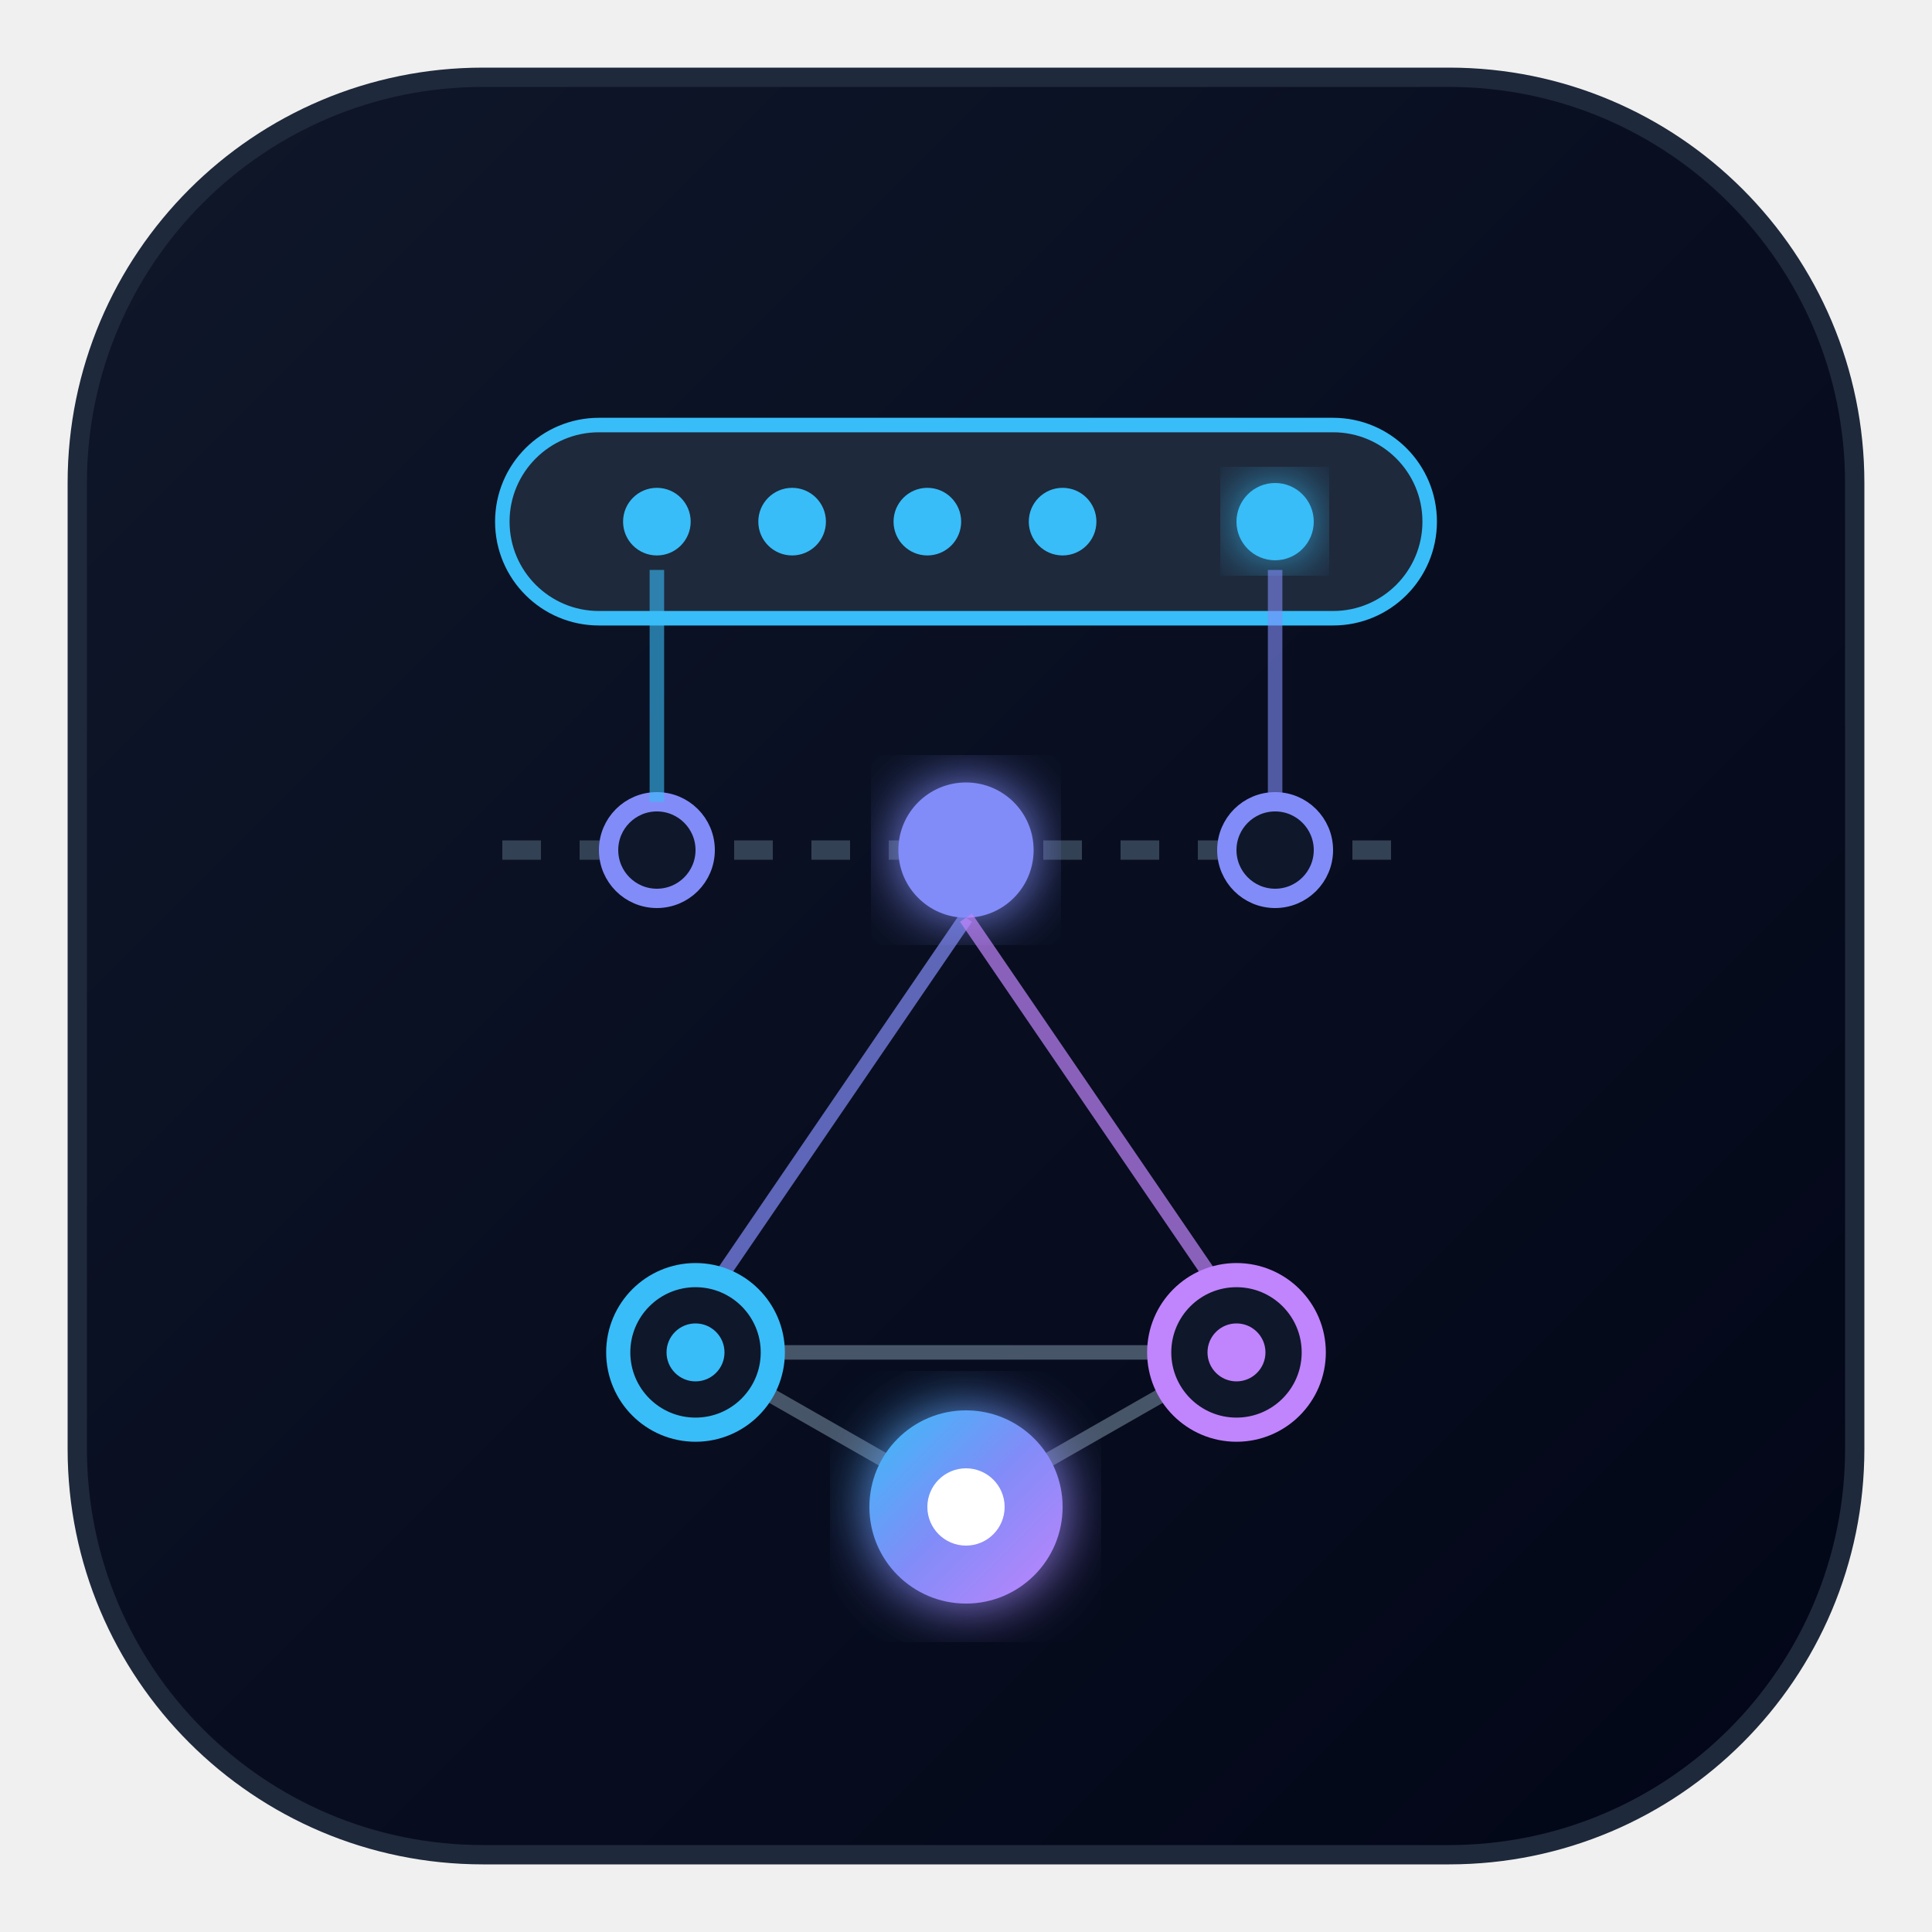
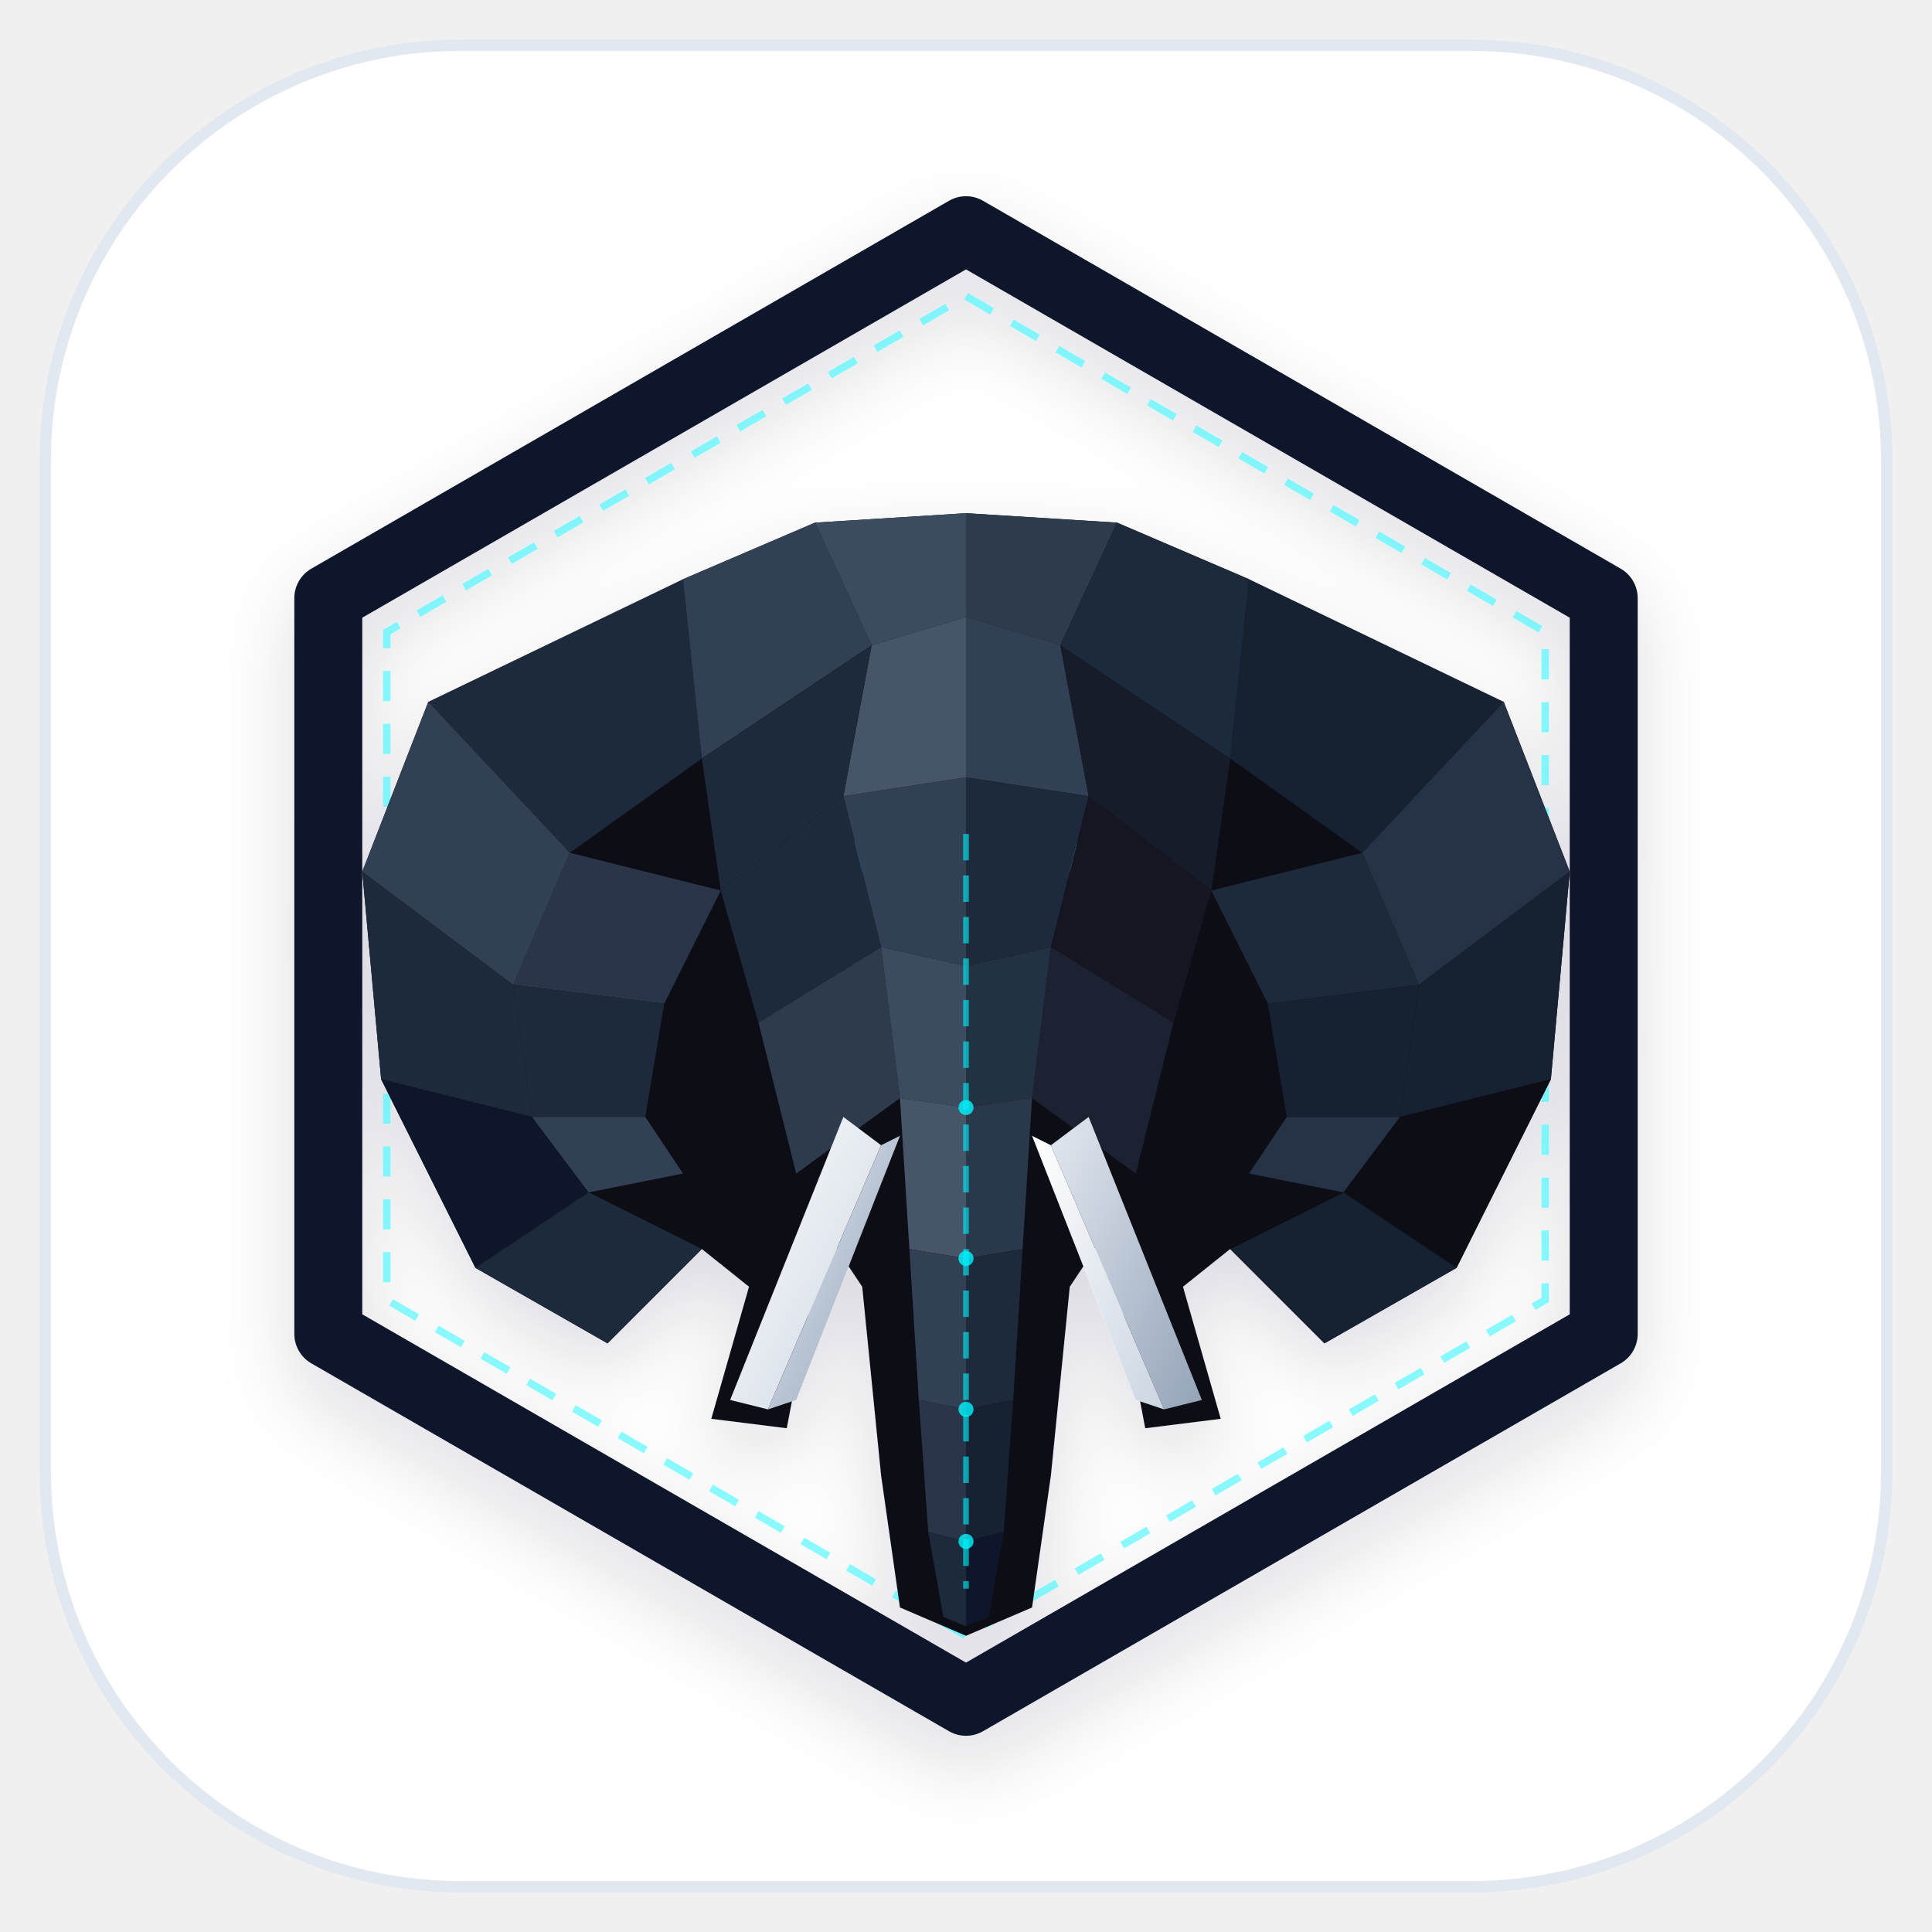
- <svg xmlns="http://www.w3.org/2000/svg" viewBox="0 0 200 200" width="200" height="200" fill="none">
+ <svg xmlns="http://www.w3.org/2000/svg" viewBox="0 0 1024 1024" width="1024" height="1024">
  <defs>
-     <linearGradient id="grad-bg" x1="0%" y1="0%" x2="100%" y2="100%">
+     <clipPath id="squircle-clip">
+       <rect x="24" y="24" width="976" height="976" rx="220" />
+     </clipPath>
+     <linearGradient id="cyan-glow" x1="0%" y1="0%" x2="100%" y2="100%">
+       <stop offset="0%" stop-color="#38bdf8" />
+       <stop offset="50%" stop-color="#00f5ff" />
+       <stop offset="100%" stop-color="#0284c7" />
+     </linearGradient>
+     <linearGradient id="tusk-light" x1="0%" y1="0%" x2="100%" y2="100%">
+       <stop offset="0%" stop-color="#ffffff" />
+       <stop offset="100%" stop-color="#cbd5e1" />
+     </linearGradient>
+     <linearGradient id="tusk-shadow" x1="0%" y1="0%" x2="100%" y2="100%">
+       <stop offset="0%" stop-color="#e2e8f0" />
+       <stop offset="100%" stop-color="#94a3b8" />
+     </linearGradient>
+     <linearGradient id="mesh-dark" x1="0%" y1="0%" x2="0%" y2="100%">
      <stop offset="0%" stop-color="#0f172a" />
-       <stop offset="100%" stop-color="#020617" />
+       <stop offset="100%" stop-color="#050811" />
    </linearGradient>
-     <linearGradient id="grad-accent" x1="0%" y1="0%" x2="100%" y2="100%">
-       <stop offset="0%" stop-color="#38bdf8" />
-       <stop offset="50%" stop-color="#818cf8" />
-       <stop offset="100%" stop-color="#c084fc" />
-     </linearGradient>
-     <linearGradient id="grad-glow" x1="0%" y1="0%" x2="0%" y2="100%">
-       <stop offset="0%" stop-color="#38bdf8" stop-opacity="0.3" />
-       <stop offset="100%" stop-color="#c084fc" stop-opacity="0" />
-     </linearGradient>
-     <filter id="glow" x="-20%" y="-20%" width="140%" height="140%">
-       <feGaussianBlur stdDeviation="3" result="blur" />
-       <feComposite in="SourceGraphic" in2="blur" operator="over" />
+     <filter id="subtle-shadow" x="-10%" y="-10%" width="120%" height="120%">
+       <feDropShadow dx="0" dy="16" stdDeviation="20" flood-color="#0f172a" flood-opacity="0.14" />
    </filter>
  </defs>
-   <rect x="8" y="8" width="184" height="184" rx="42" fill="url(#grad-bg)" stroke="#1e293b" stroke-width="2" />
-   <rect x="52" y="44" width="96" height="20" rx="10" fill="#1e293b" stroke="#38bdf8" stroke-width="1.5" />
-   <circle cx="68" cy="54" r="3.5" fill="#38bdf8" />
-   <circle cx="82" cy="54" r="3.5" fill="#38bdf8" />
-   <circle cx="96" cy="54" r="3.5" fill="#38bdf8" />
-   <circle cx="110" cy="54" r="3.5" fill="#38bdf8" />
-   <circle cx="132" cy="54" r="4" fill="#38bdf8" filter="url(#glow)" />
-   <path d="M 52 88 L 148 88" stroke="#334155" stroke-width="2" stroke-dasharray="4 4" />
-   <circle cx="68" cy="88" r="5" fill="#0f172a" stroke="#818cf8" stroke-width="2" />
-   <circle cx="100" cy="88" r="7" fill="#818cf8" filter="url(#glow)" />
-   <circle cx="132" cy="88" r="5" fill="#0f172a" stroke="#818cf8" stroke-width="2" />
-   <path d="M 68 59 L 68 83" stroke="#38bdf8" stroke-width="1.5" opacity="0.6" />
-   <path d="M 132 59 L 132 83" stroke="#818cf8" stroke-width="1.5" opacity="0.6" />
-   <path d="M 100 95 L 72 136" stroke="#818cf8" stroke-width="1.5" opacity="0.7" />
-   <path d="M 100 95 L 128 136" stroke="#c084fc" stroke-width="1.5" opacity="0.7" />
-   <path d="M 100 95 L 100 152" stroke="url(#grad-accent)" stroke-width="2" filter="url(#glow)" />
-   <line x1="72" y1="140" x2="128" y2="140" stroke="#475569" stroke-width="1.5" />
-   <line x1="72" y1="140" x2="100" y2="156" stroke="#475569" stroke-width="1.5" />
-   <line x1="128" y1="140" x2="100" y2="156" stroke="#475569" stroke-width="1.5" />
-   <circle cx="72" cy="140" r="8" fill="#0f172a" stroke="#38bdf8" stroke-width="2.5" />
-   <circle cx="72" cy="140" r="3" fill="#38bdf8" />
-   <circle cx="128" cy="140" r="8" fill="#0f172a" stroke="#c084fc" stroke-width="2.5" />
-   <circle cx="128" cy="140" r="3" fill="#c084fc" />
-   <circle cx="100" cy="156" r="10" fill="url(#grad-accent)" filter="url(#glow)" />
-   <circle cx="100" cy="156" r="4" fill="#ffffff" />
+   <rect x="24" y="24" width="976" height="976" rx="220" fill="#ffffff" stroke="#e2e8f0" stroke-width="6" />
+   <g clip-path="url(#squircle-clip)">
+     <g transform="translate(512, 512)" filter="url(#subtle-shadow)">
+       <polygon points="         0,-390         338,-195         338,195         0,390         -338,195         -338,-195       " fill="none" stroke="#0f172a" stroke-width="36" stroke-linejoin="round" />
+       <polygon points="         0,-355         307,-177         307,177         0,355         -307,177         -307,-177       " fill="none" stroke="#00f5ff" stroke-width="4" opacity="0.45" stroke-dasharray="16, 12" />
+       <path d="         M 0 -240         L 80 -235 L 150 -205 L 210 -150 L 285 -140 L 320 -50 L 310 60 L 260 160 L 190 200 L 140 150         L 115 170 L 135 240 L 95 245 L 75 140         L 55 170 L 45 270 L 35 340 L 0 355         L -35 340 L -45 270 L -55 170         L -75 140 L -95 245 L -135 240 L -115 170         L -140 150 L -190 200 L -260 160 L -310 60 L -320 -50 L -285 -140 L -210 -150 L -150 -205 L -80 -235         Z       " fill="#0b0f19" />
+       <polygon points="-150,-205 -285,-140 -210,-60 -140,-110" fill="#1e293b" />
+       <polygon points="-285,-140 -320,-50 -240,10 -210,-60" fill="#334155" />
+       <polygon points="-320,-50 -310,60 -230,80 -240,10" fill="#1e293b" />
+       <polygon points="-310,60 -260,160 -200,120 -230,80" fill="#0f172a" />
+       <polygon points="-260,160 -190,200 -140,150 -200,120" fill="#1e293b" />
+       <polygon points="-210,-60 -240,10 -160,20 -130,-40" fill="#293548" />
+       <polygon points="-240,10 -230,80 -170,80 -160,20" fill="#1e293b" />
+       <polygon points="-230,80 -200,120 -150,110 -170,80" fill="#334155" />
+       <polygon points="150,-205 285,-140 210,-60 140,-110" fill="#162032" />
+       <polygon points="285,-140 320,-50 240,10 210,-60" fill="#253245" />
+       <polygon points="320,-50 310,60 230,80 240,10" fill="#162032" />
+       <polygon points="310,60 260,160 200,120 230,80" fill="#0a0e17" />
+       <polygon points="260,160 190,200 140,150 200,120" fill="#162032" />
+       <polygon points="210,-60 240,10 160,20 130,-40" fill="#1e293b" />
+       <polygon points="240,10 230,80 170,80 160,20" fill="#162032" />
+       <polygon points="230,80 200,120 150,110 170,80" fill="#253245" />
+       <polygon points="0,-240 -80,-235 -50,-170 0,-185" fill="#3b4b61" />
+       <polygon points="0,-240 80,-235 50,-170 0,-185" fill="#2d3b4e" />
+       <polygon points="-80,-235 -150,-205 -140,-110 -50,-170" fill="#334155" />
+       <polygon points="80,-235 150,-205 140,-110 50,-170" fill="#1e293b" />
+       <polygon points="0,-185 -50,-170 -65,-90 0,-100" fill="#475569" />
+       <polygon points="0,-185 50,-170 65,-90 0,-100" fill="#334155" />
+       <polygon points="-50,-170 -140,-110 -130,-40 -65,-90" fill="#1e293b" />
+       <polygon points="50,-170 140,-110 130,-40 65,-90" fill="#141c2b" />
+       <polygon points="-110,-55 -60,-80 -45,-50 -85,-35" fill="#0b0f19" />
+       <polygon points="-105,-55 -65,-75 -50,-52 -82,-40" fill="url(#cyan-glow)" />
+       <polygon points="-88,-58 -68,-68 -60,-55 -78,-48" fill="#ffffff" opacity="0.9" />
+       <polygon points="110,-55 60,-80 45,-50 85,-35" fill="#0b0f19" />
+       <polygon points="105,-55 65,-75 50,-52 82,-40" fill="url(#cyan-glow)" />
+       <polygon points="88,-58 68,-68 60,-55 78,-48" fill="#ffffff" opacity="0.9" />
+       <polygon points="0,-100 -65,-90 -45,-10 0,0" fill="#334155" />
+       <polygon points="0,-100 65,-90 45,-10 0,0" fill="#1e293b" />
+       <polygon points="-65,-90 -130,-40 -110,30 -45,-10" fill="#1e293b" />
+       <polygon points="65,-90 130,-40 110,30 45,-10" fill="#121824" />
+       <polygon points="-45,-10 -110,30 -90,110 -35,70" fill="#2d3b4e" />
+       <polygon points="45,-10 110,30 90,110 35,70" fill="#1a2332" />
+       <polygon points="-65,80 -125,230 -105,235 -45,95" fill="url(#tusk-light)" />
+       <polygon points="-45,95 -105,235 -90,230 -35,90" fill="url(#tusk-shadow)" />
+       <polygon points="65,80 125,230 105,235 45,95" fill="url(#tusk-shadow)" />
+       <polygon points="45,95 105,235 90,230 35,90" fill="url(#tusk-light)" />
+       <polygon points="0,0 -45,-10 -35,70 0,75" fill="#3b4b61" />
+       <polygon points="0,0 45,-10 35,70 0,75" fill="#243042" />
+       <polygon points="0,75 -35,70 -30,150 0,155" fill="#475569" />
+       <polygon points="0,75 35,70 30,150 0,155" fill="#2b384c" />
+       <polygon points="0,155 -30,150 -25,230 0,235" fill="#334155" />
+       <polygon points="0,155 30,150 25,230 0,235" fill="#1e293b" />
+       <polygon points="0,235 -25,230 -20,300 0,305" fill="#293548" />
+       <polygon points="0,235 25,230 20,300 0,305" fill="#162030" />
+       <polygon points="0,305 -20,300 -12,345 0,350" fill="#1e293b" />
+       <polygon points="0,305 20,300 12,345 0,350" fill="#0f172a" />
+       <line x1="0" y1="-70" x2="0" y2="330" stroke="#00f5ff" stroke-width="3" opacity="0.6" stroke-dasharray="14, 8" />
+       <circle cx="0" cy="75" r="4" fill="#00f5ff" opacity="0.8" />
+       <circle cx="0" cy="155" r="4" fill="#00f5ff" opacity="0.8" />
+       <circle cx="0" cy="235" r="4" fill="#00f5ff" opacity="0.8" />
+       <circle cx="0" cy="305" r="4" fill="#00f5ff" opacity="0.8" />
+     </g>
+   </g>
</svg>
